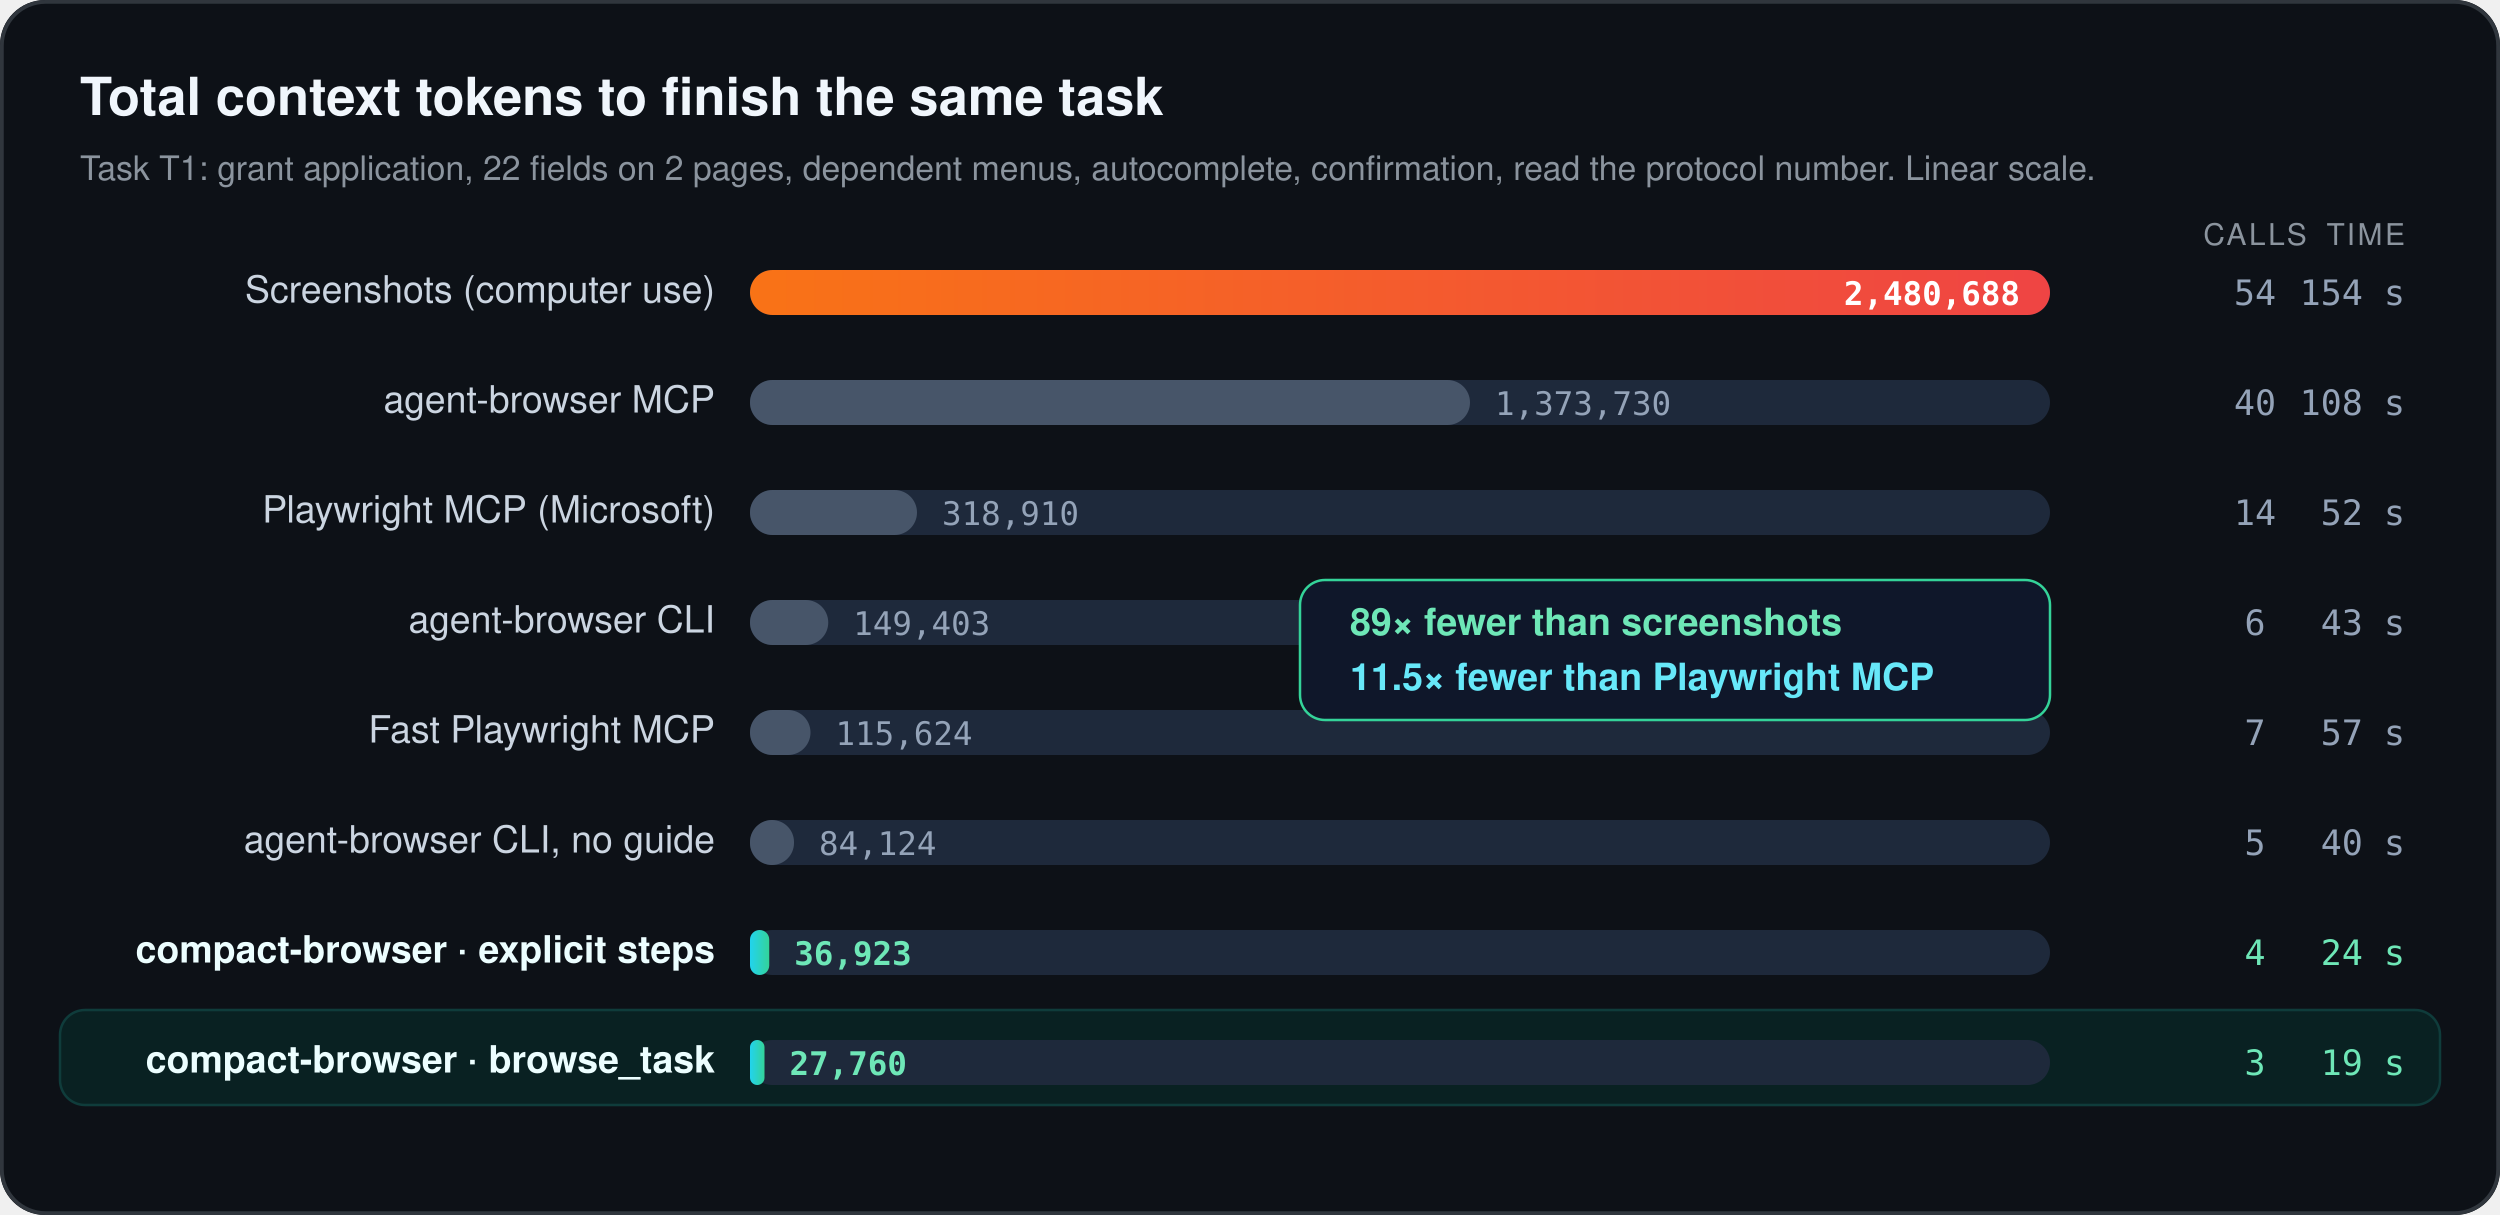
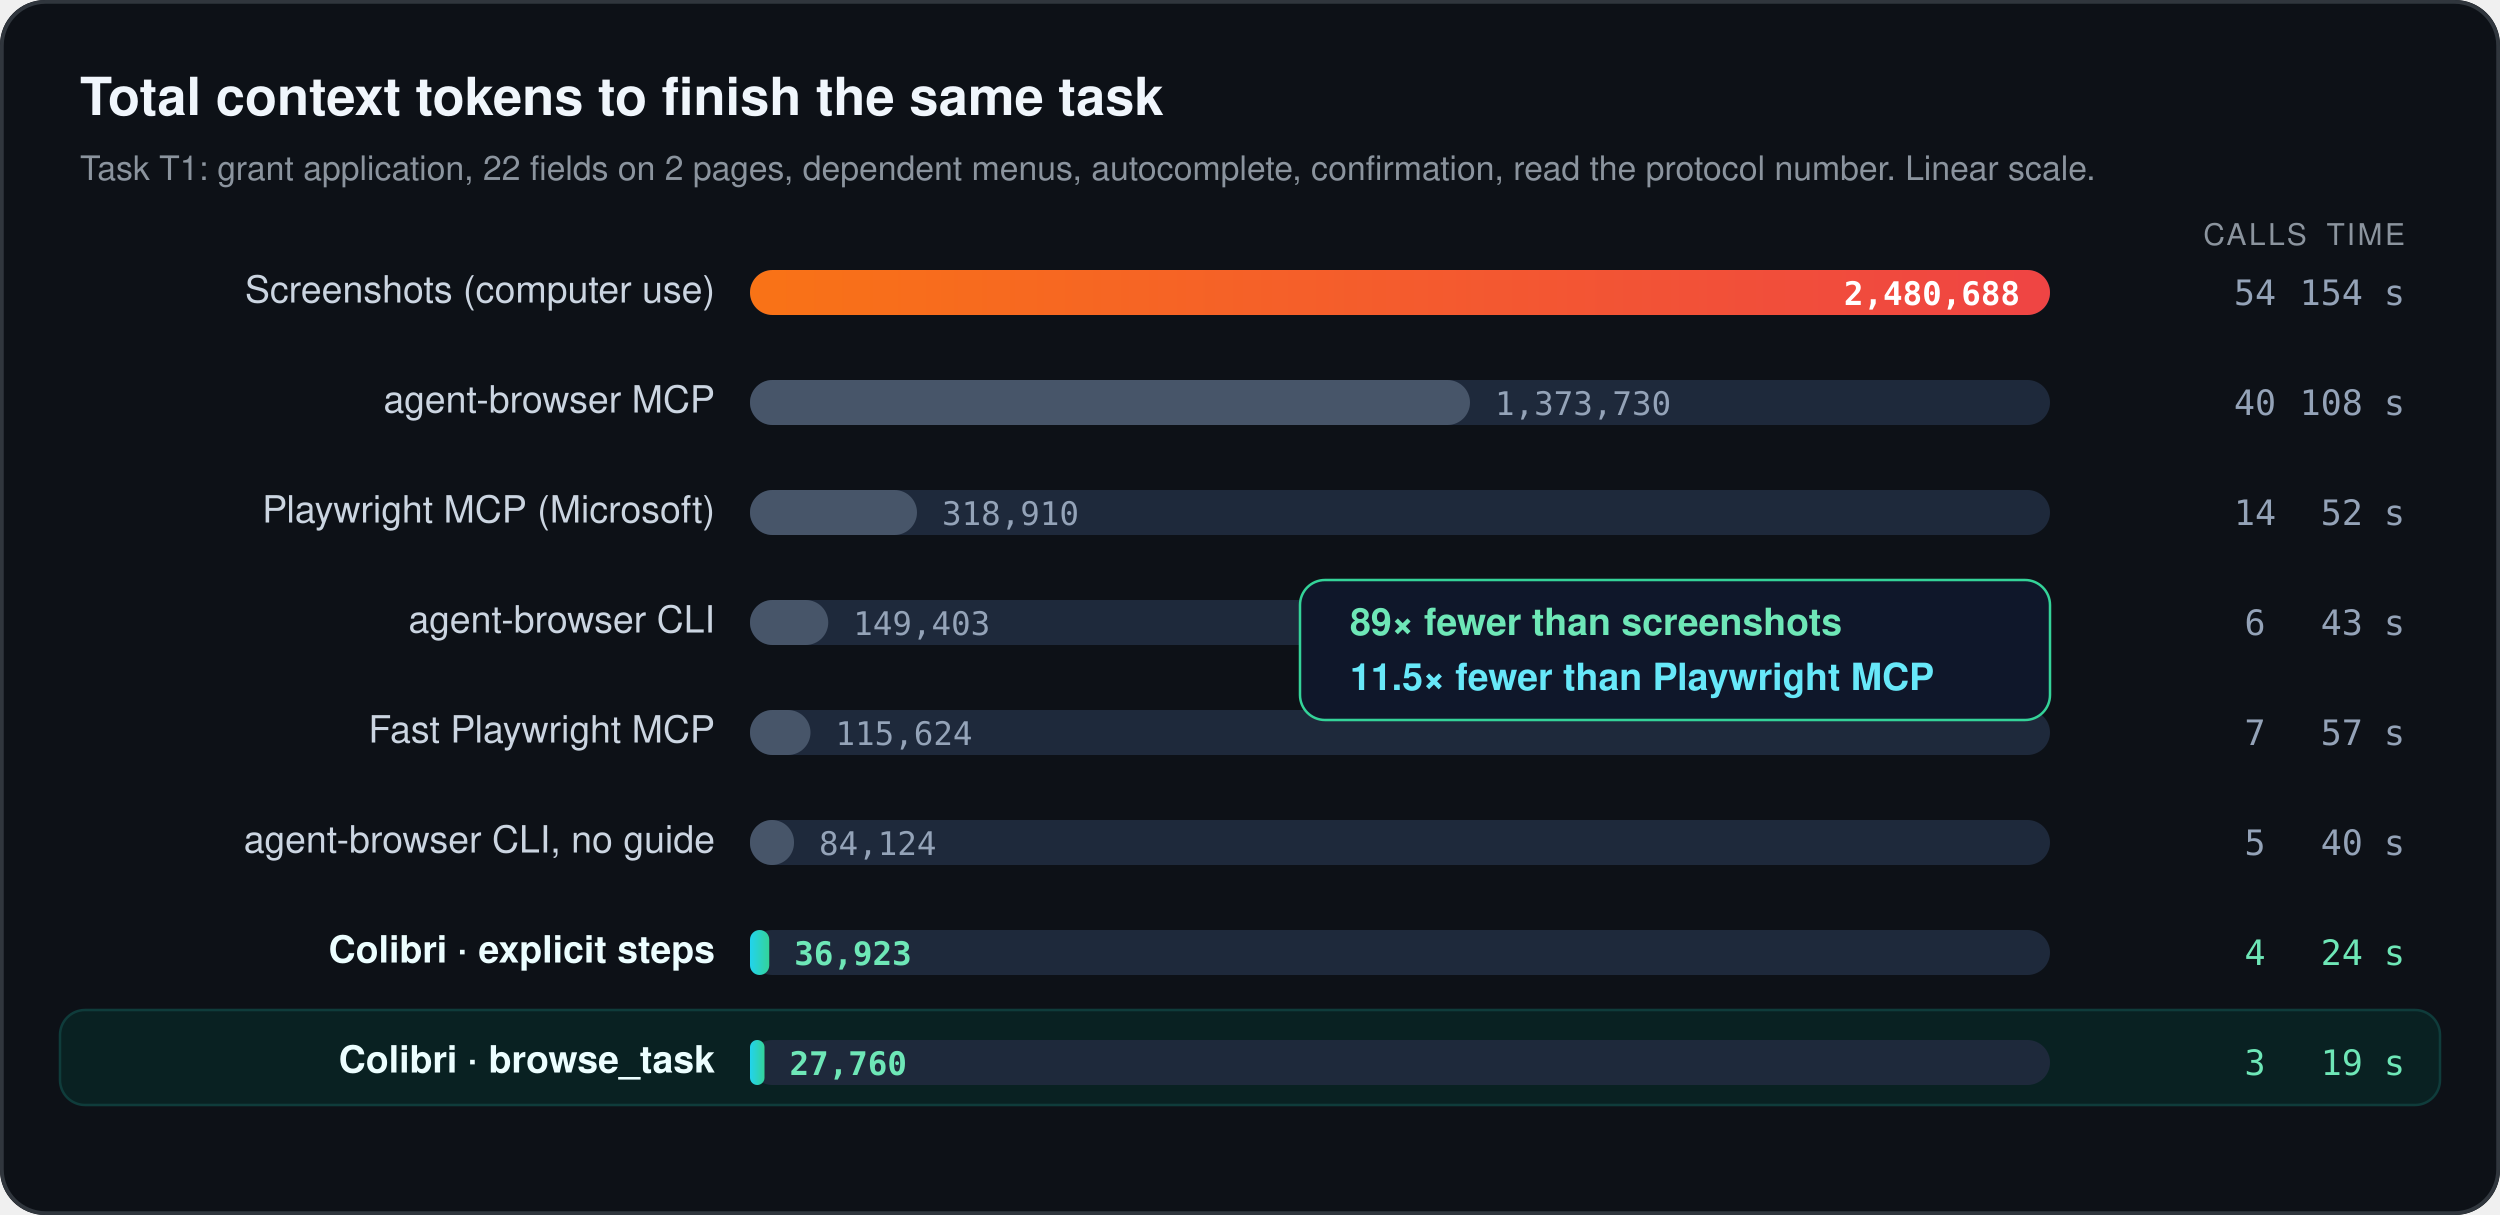
- <svg xmlns="http://www.w3.org/2000/svg" width="1000" height="486" viewBox="0 0 1000 486" role="img" aria-label="Total context tokens for a 22-field form on 2 pages: screenshots 2,480,688; Playwright MCP 318,910; compact-browser browse_task 27,760.">
+ <svg xmlns="http://www.w3.org/2000/svg" width="1000" height="486" viewBox="0 0 1000 486" role="img" aria-label="Total context tokens for a 22-field form on 2 pages: screenshots 2,480,688; Playwright MCP 318,910; Colibri browse_task 27,760.">
  <defs>
    <linearGradient id="bad" x1="0" x2="1">
      <stop offset="0" stop-color="#f97316" />
      <stop offset="1" stop-color="#ef4444" />
    </linearGradient>
    <linearGradient id="good" x1="0" x2="1">
      <stop offset="0" stop-color="#22d3ee" />
      <stop offset="1" stop-color="#34d399" />
    </linearGradient>
  </defs>
  <style>
    text { font-family: -apple-system, BlinkMacSystemFont, "Segoe UI", Helvetica, Arial, sans-serif; }
    .mono { font-family: ui-monospace, SFMono-Regular, "Cascadia Code", Consolas, Menlo, monospace; }
    .bar { transform-box: fill-box; transform-origin: left center; animation: grow 9s cubic-bezier(.2,.8,.2,1) infinite; }
    @keyframes grow { 0% { transform: scaleX(0); } 22%,93% { transform: scaleX(1); } 100% { transform: scaleX(0); } }
    .val { animation: val 9s ease infinite; }
    @keyframes val { 0%,18% { opacity: 0; } 26%,93% { opacity: 1; } 100% { opacity: 0; } }
    .badge { animation: badge 9s ease infinite; }
    @keyframes badge { 0%,30% { opacity: 0; transform: translateY(6px); } 38%,93% { opacity: 1; transform: translateY(0); } 100% { opacity: 0; } }
  </style>
  <rect width="1000" height="486" rx="18" fill="#0d1117" />
  <rect x=".75" y=".75" width="998.5" height="484.5" rx="17.5" fill="none" stroke="#30363d" stroke-width="1.5" />
  <text x="32" y="46" font-size="21" font-weight="800" fill="#f0f6fc">Total context tokens to finish the same task</text>
  <text x="32" y="72" font-size="13.5" fill="#8b949e">Task T1: grant application, 22 fields on 2 pages, dependent menus, autocomplete, confirmation, read the protocol number. Linear scale.</text>
  <text x="902" y="98" text-anchor="middle" font-size="12" fill="#8b949e" letter-spacing="1">CALLS</text>
  <text x="962" y="98" text-anchor="end" font-size="12" fill="#8b949e" letter-spacing="1">TIME</text>
  <g>
    <text x="286" y="121" text-anchor="end" font-size="15" fill="#cbd5e1">Screenshots (computer use)</text>
    <rect x="300" y="108" width="520" height="18" rx="9" fill="#1e293b" />
    <rect class="bar" style="animation-delay:0.00s" x="300" y="108" width="520" height="18" rx="9" fill="url(#bad)" />
    <text class="val mono" style="animation-delay:0.00s" x="808" y="122" font-size="13" fill="#ffffff" font-weight="700" text-anchor="end">2,480,688</text>
    <text x="902" y="122" text-anchor="middle" font-size="14" fill="#94a3b8" class="mono">54</text>
    <text x="962" y="122" text-anchor="end" font-size="14" fill="#94a3b8" class="mono">154 s</text>
  </g>
  <g>
    <text x="286" y="165" text-anchor="end" font-size="15" fill="#cbd5e1">agent-browser MCP</text>
    <rect x="300" y="152" width="520" height="18" rx="9" fill="#1e293b" />
    <rect class="bar" style="animation-delay:0.12s" x="300" y="152" width="288" height="18" rx="9" fill="#475569" />
    <text class="val mono" style="animation-delay:0.12s" x="598" y="166" font-size="13" fill="#94a3b8">1,373,730</text>
    <text x="902" y="166" text-anchor="middle" font-size="14" fill="#94a3b8" class="mono">40</text>
    <text x="962" y="166" text-anchor="end" font-size="14" fill="#94a3b8" class="mono">108 s</text>
  </g>
  <g>
    <text x="286" y="209" text-anchor="end" font-size="15" fill="#cbd5e1">Playwright MCP (Microsoft)</text>
    <rect x="300" y="196" width="520" height="18" rx="9" fill="#1e293b" />
    <rect class="bar" style="animation-delay:0.24s" x="300" y="196" width="66.8" height="18" rx="9" fill="#475569" />
    <text class="val mono" style="animation-delay:0.24s" x="376.8" y="210" font-size="13" fill="#94a3b8">318,910</text>
    <text x="902" y="210" text-anchor="middle" font-size="14" fill="#94a3b8" class="mono">14</text>
    <text x="962" y="210" text-anchor="end" font-size="14" fill="#94a3b8" class="mono">52 s</text>
  </g>
  <g>
    <text x="286" y="253" text-anchor="end" font-size="15" fill="#cbd5e1">agent-browser CLI</text>
    <rect x="300" y="240" width="520" height="18" rx="9" fill="#1e293b" />
    <rect class="bar" style="animation-delay:0.36s" x="300" y="240" width="31.3" height="18" rx="9" fill="#475569" />
    <text class="val mono" style="animation-delay:0.36s" x="341.3" y="254" font-size="13" fill="#94a3b8">149,403</text>
    <text x="902" y="254" text-anchor="middle" font-size="14" fill="#94a3b8" class="mono">6</text>
    <text x="962" y="254" text-anchor="end" font-size="14" fill="#94a3b8" class="mono">43 s</text>
  </g>
  <g>
    <text x="286" y="297" text-anchor="end" font-size="15" fill="#cbd5e1">Fast Playwright MCP</text>
    <rect x="300" y="284" width="520" height="18" rx="9" fill="#1e293b" />
    <rect class="bar" style="animation-delay:0.48s" x="300" y="284" width="24.2" height="18" rx="9" fill="#475569" />
    <text class="val mono" style="animation-delay:0.48s" x="334.2" y="298" font-size="13" fill="#94a3b8">115,624</text>
    <text x="902" y="298" text-anchor="middle" font-size="14" fill="#94a3b8" class="mono">7</text>
    <text x="962" y="298" text-anchor="end" font-size="14" fill="#94a3b8" class="mono">57 s</text>
  </g>
  <g>
    <text x="286" y="341" text-anchor="end" font-size="15" fill="#cbd5e1">agent-browser CLI, no guide</text>
    <rect x="300" y="328" width="520" height="18" rx="9" fill="#1e293b" />
    <rect class="bar" style="animation-delay:0.60s" x="300" y="328" width="17.6" height="18" rx="8.8" fill="#475569" />
    <text class="val mono" style="animation-delay:0.60s" x="327.6" y="342" font-size="13" fill="#94a3b8">84,124</text>
    <text x="902" y="342" text-anchor="middle" font-size="14" fill="#94a3b8" class="mono">5</text>
    <text x="962" y="342" text-anchor="end" font-size="14" fill="#94a3b8" class="mono">40 s</text>
  </g>
  <g>
-     <text x="286" y="385" text-anchor="end" font-size="15" fill="#ecfeff" font-weight="700">compact-browser · explicit steps</text>
+     <text x="286" y="385" text-anchor="end" font-size="15" fill="#ecfeff" font-weight="700">Colibri · explicit steps</text>
    <rect x="300" y="372" width="520" height="18" rx="9" fill="#1e293b" />
    <rect class="bar" style="animation-delay:0.72s" x="300" y="372" width="7.7" height="18" rx="3.85" fill="url(#good)" />
    <text class="val mono" style="animation-delay:0.72s" x="317.7" y="386" font-size="13" fill="#6ee7b7" font-weight="700">36,923</text>
    <text x="902" y="386" text-anchor="middle" font-size="14" fill="#6ee7b7" class="mono">4</text>
    <text x="962" y="386" text-anchor="end" font-size="14" fill="#6ee7b7" class="mono">24 s</text>
  </g>
  <g>
    <rect x="24" y="404" width="952" height="38" rx="10" fill="#052e2b" opacity=".55" stroke="#115e59" />
-     <text x="286" y="429" text-anchor="end" font-size="15" fill="#ecfeff" font-weight="700">compact-browser · browse_task</text>
+     <text x="286" y="429" text-anchor="end" font-size="15" fill="#ecfeff" font-weight="700">Colibri · browse_task</text>
    <rect x="300" y="416" width="520" height="18" rx="9" fill="#1e293b" />
    <rect class="bar" style="animation-delay:0.84s" x="300" y="416" width="5.8" height="18" rx="2.9" fill="url(#good)" />
    <text class="val mono" style="animation-delay:0.84s" x="315.8" y="430" font-size="13" fill="#6ee7b7" font-weight="700">27,760</text>
    <text x="902" y="430" text-anchor="middle" font-size="14" fill="#6ee7b7" class="mono">3</text>
    <text x="962" y="430" text-anchor="end" font-size="14" fill="#6ee7b7" class="mono">19 s</text>
  </g>
  <g class="badge">
    <rect x="520" y="232" width="300" height="56" rx="10" fill="#0f172a" stroke="#34d399" />
    <text x="540" y="254" font-size="15" font-weight="800" fill="#6ee7b7">89× fewer than screenshots</text>
    <text x="540" y="276" font-size="15" font-weight="800" fill="#67e8f9">11.5× fewer than Playwright MCP</text>
  </g>
</svg>
